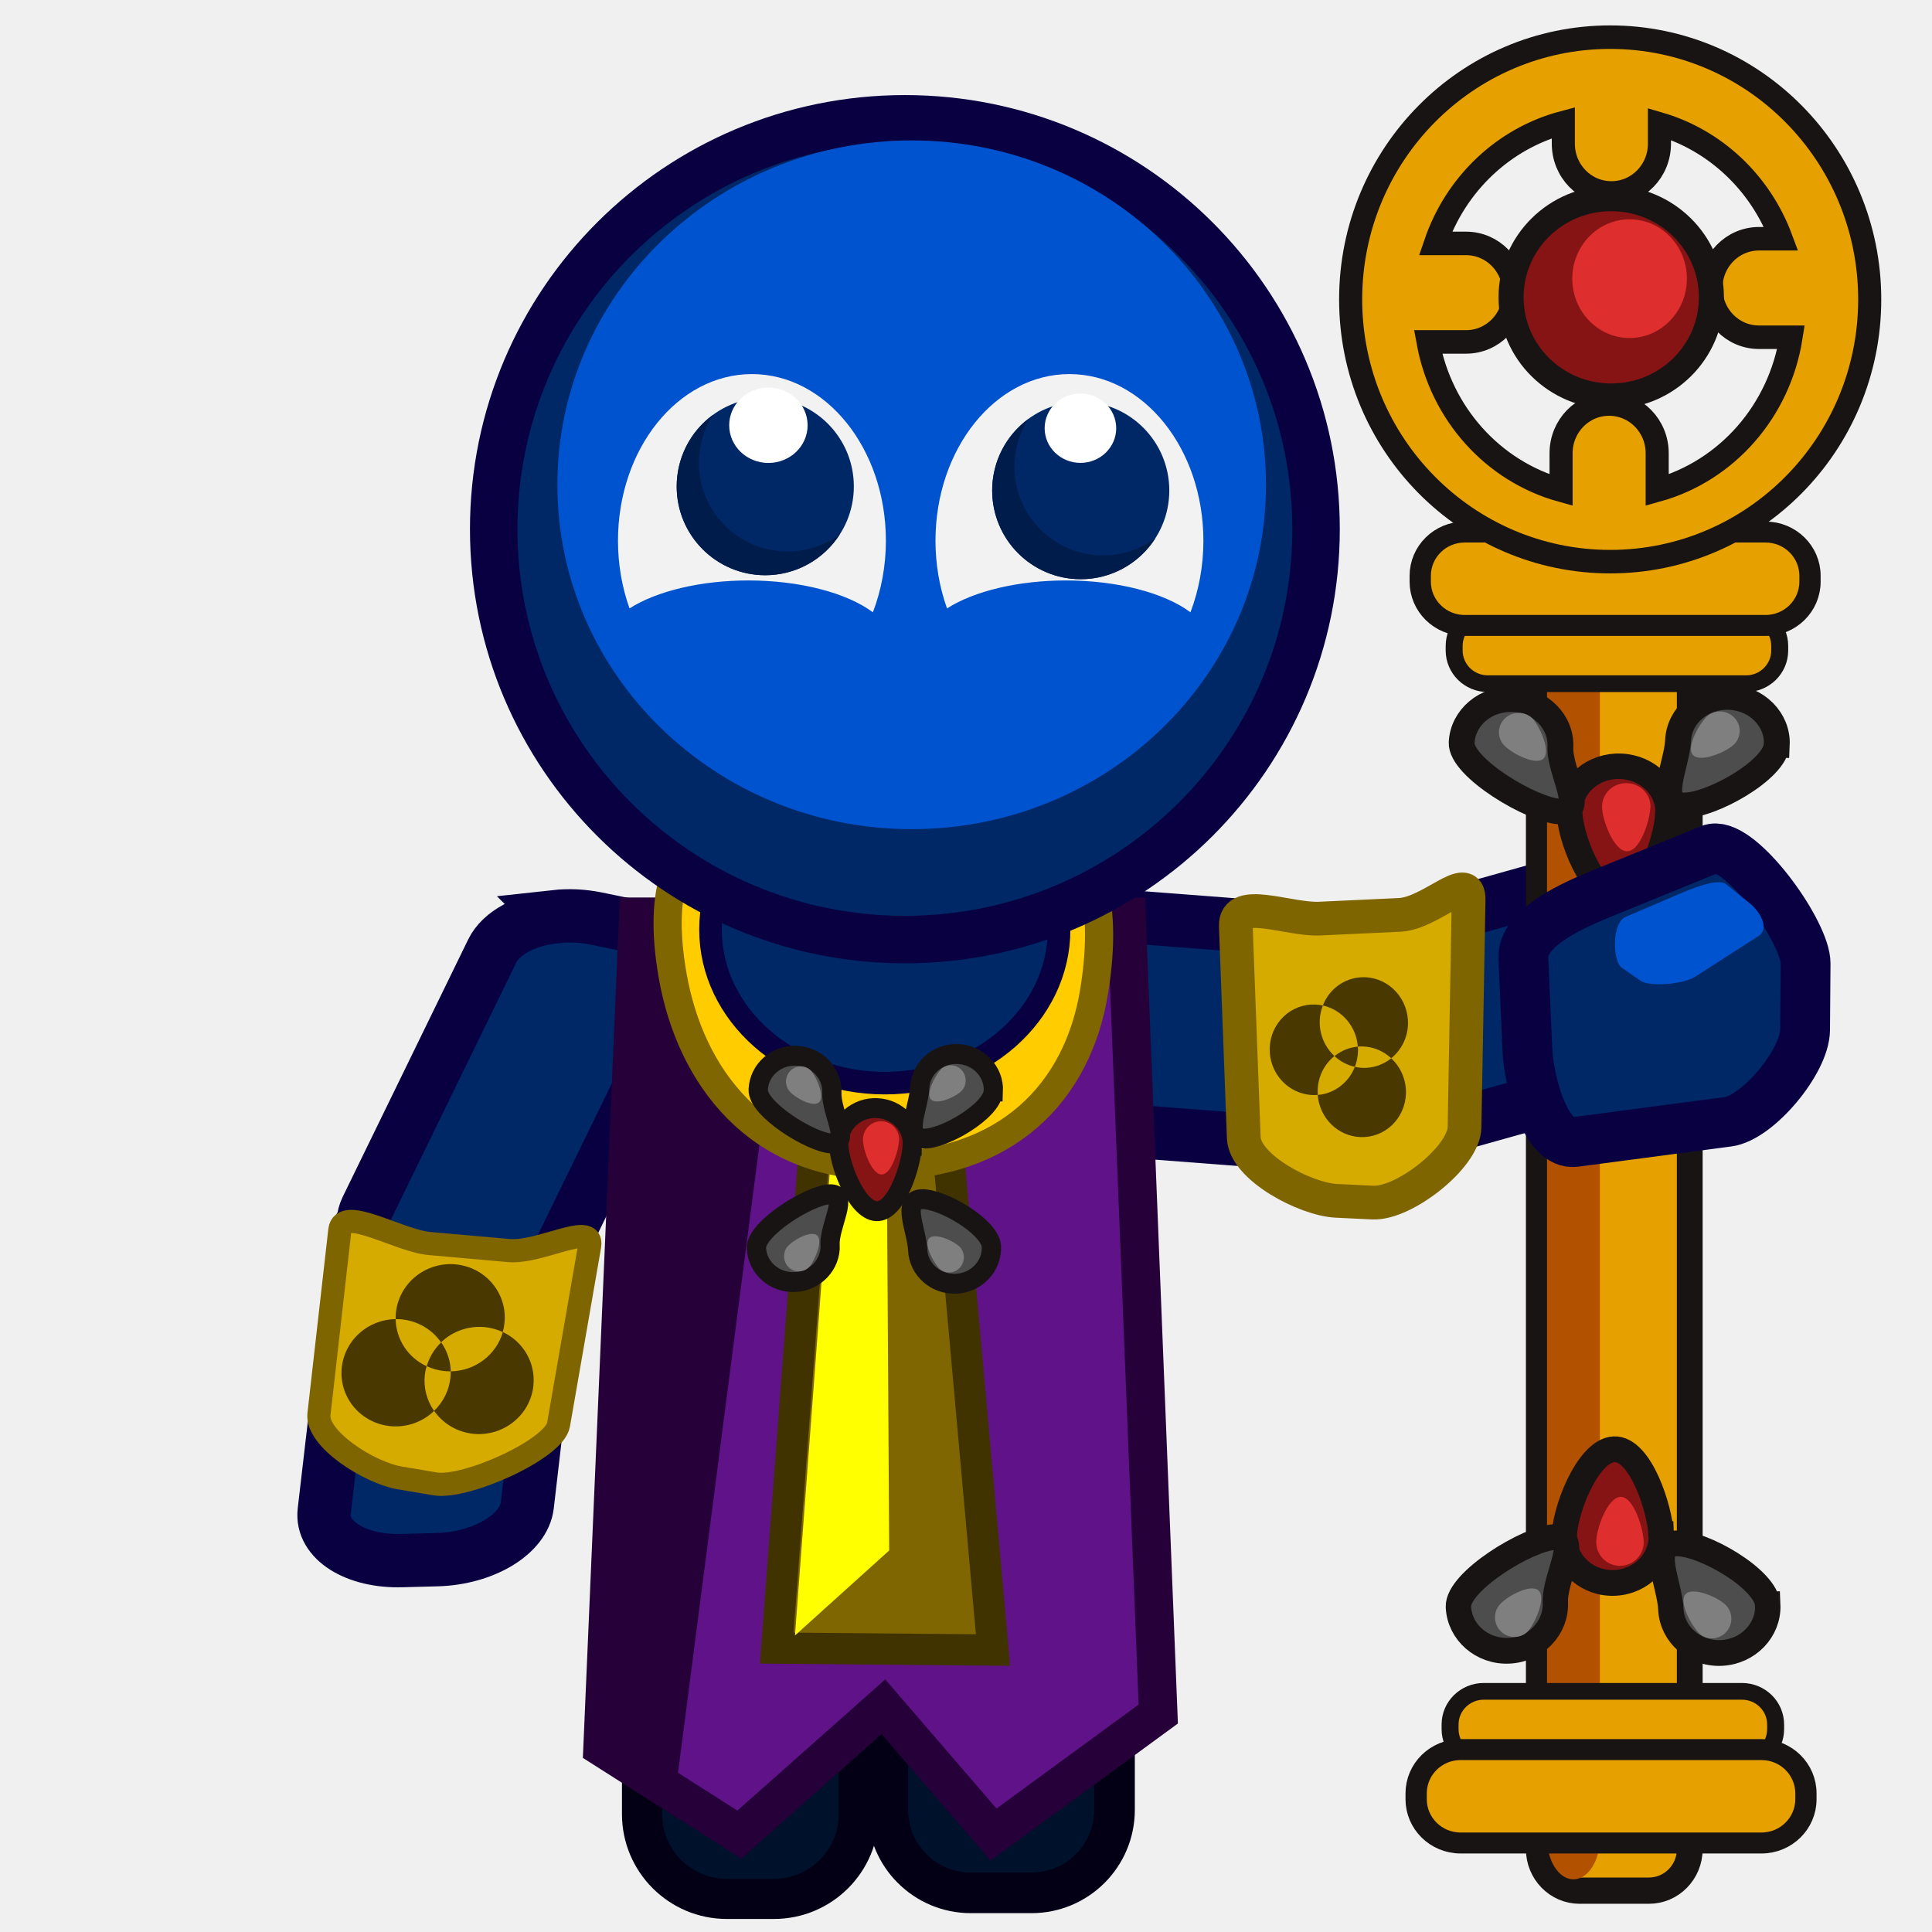
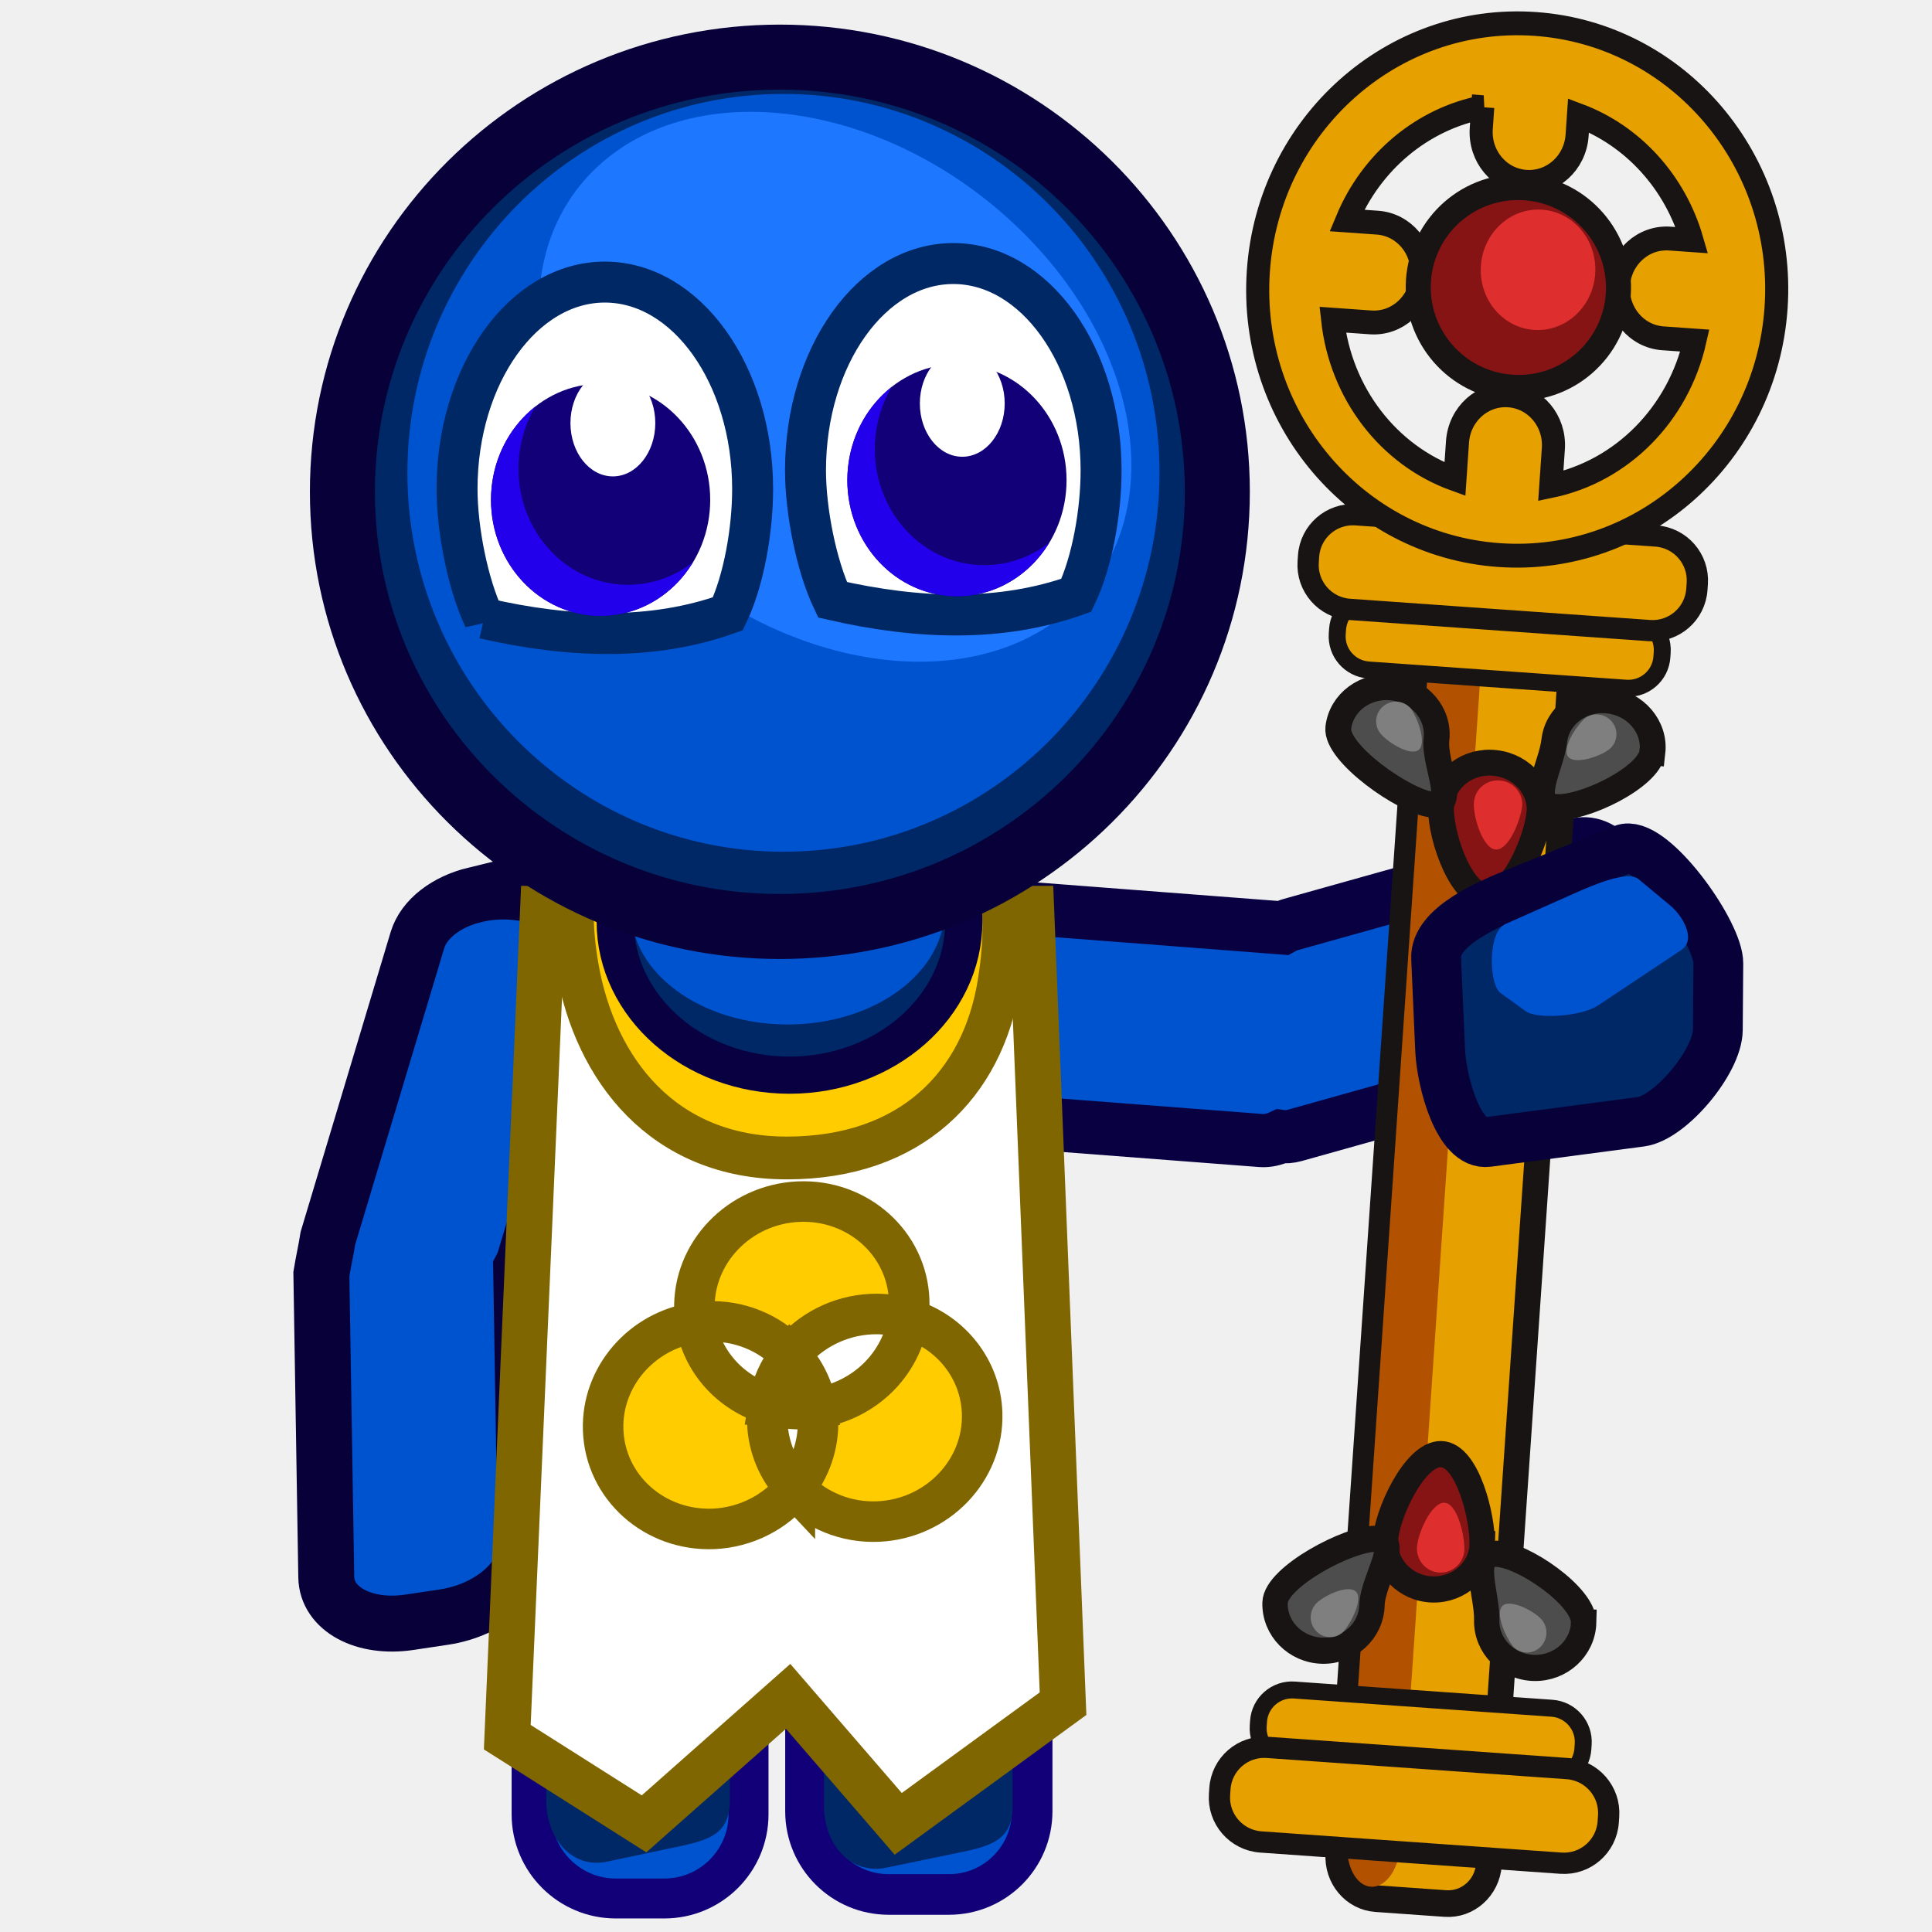
<svg xmlns="http://www.w3.org/2000/svg" width="100" height="100" viewBox="0 0 26.458 26.458" version="1.1" id="svg5" xml:space="preserve">
  <defs id="defs2">
    <linearGradient id="linearGradient13895">
      <stop style="stop-color:#000000;stop-opacity:1;" offset="0" id="stop13893" />
    </linearGradient>
    <filter style="color-interpolation-filters:sRGB;" id="filter14269" x="-0.312" y="-0.296" width="1.623" height="1.592">
      <feGaussianBlur stdDeviation="0.205" result="blur" id="feGaussianBlur14263" />
      <feComposite in="SourceGraphic" in2="blur" operator="in" result="composite1" id="feComposite14265" />
      <feComposite in="composite1" in2="composite1" operator="in" result="composite2" id="feComposite14267" />
    </filter>
  </defs>
  <g id="layer1">
-     <rect style="fill:#00112b;stroke:#030016;stroke-width:0.549;stroke-opacity:1" id="rect2199" width="2.969" height="6.604" x="8.792" y="19.401" ry="1.162" />
-     <rect style="fill:#00112b;stroke:#030016;stroke-width:0.556;stroke-opacity:1" id="rect2303" width="3.105" height="6.462" x="12.158" y="19.46" ry="1.137" />
-     <path id="rect9714" style="fill:#002766;fill-opacity:1;stroke:#090042;stroke-width:0.73;stroke-miterlimit:4;stroke-dasharray:none;stroke-opacity:1" d="m 7.602,12.554 c -0.398,0.043 -0.739,0.217 -0.863,0.473 l -1.716,3.52 c -0.029,0.06 -0.045,0.12 -0.048,0.18 -0.056,0.079 -0.091,0.163 -0.102,0.25 l -0.433,3.72 c -0.046,0.393 0.431,0.694 1.067,0.675 l 0.482,-0.013 c 0.637,-0.018 1.186,-0.35 1.232,-0.743 l 0.398,-3.421 c 0.026,-0.033 0.048,-0.067 0.066,-0.104 L 9.403,13.57 C 9.584,13.198 9.238,12.799 8.628,12.674 l -0.462,-0.095 c -0.191,-0.039 -0.383,-0.046 -0.565,-0.026 z" />
-     <path id="path11551" style="fill:#002766;fill-opacity:1;stroke:#090042;stroke-width:0.728;stroke-miterlimit:4;stroke-dasharray:none;stroke-opacity:1" d="m 23.553,13.763 c -0.119,0.408 -0.358,0.728 -0.64,0.807 l -3.878,1.087 c -0.066,0.018 -0.13,0.023 -0.191,0.014 -0.09,0.042 -0.181,0.063 -0.272,0.056 l -3.838,-0.294 c -0.405,-0.031 -0.619,-0.589 -0.481,-1.25 l 0.104,-0.501 c 0.139,-0.661 0.577,-1.169 0.982,-1.137 l 3.53,0.271 c 0.038,-0.021 0.077,-0.037 0.117,-0.048 l 3.879,-1.087 c 0.41,-0.115 0.748,0.326 0.759,0.988 l 0.008,0.501 c 0.003,0.207 -0.026,0.41 -0.08,0.595 z" />
-     <path id="rect9738" style="fill:#601288;fill-opacity:1;stroke:#260039;stroke-width:0.527;stroke-miterlimit:4;stroke-dasharray:none;stroke-opacity:1" d="m 8.741,12.554 -0.489,11.379 1.873,1.191 1.973,-1.751 1.508,1.751 2.256,-1.651 -0.435,-10.919 z" />
-     <path id="rect2" style="fill:#806600;fill-opacity:1;stroke:#403300;stroke-width:0.428;stroke-dasharray:none;stroke-opacity:1" d="m 11.181,15.341 h 1.766 l 0.652,7.256 -2.962,-0.027 z" />
-     <path id="path35" style="fill:#ffff00;fill-opacity:1;stroke:none;stroke-width:0.428;stroke-dasharray:none;stroke-opacity:1" d="m 11.43,15.168 0.71,-0.019 0.037,6.084 -1.29,1.164 z" />
-     <path id="path34" style="fill:#260039;fill-opacity:1;stroke:none;stroke-width:0.412;stroke-dasharray:none;stroke-opacity:1" d="M 8.294,23.809 9.276,24.349 10.724,13.176 8.927,13.064 Z" />
-     <path id="ellipse1" style="fill:#ffcc00;stroke:#806600;stroke-width:0.386;stroke-opacity:1" d="m 14.984,13.574 c -0.224,1.388 -1.205,2.392 -2.905,2.392 -1.7,0 -2.624,-1.219 -2.867,-2.603 -0.423,-2.405 1.167,-2.488 2.867,-2.488 1.7,0 3.328,0.083 2.905,2.699 z" />
-     <ellipse style="fill:#002766;fill-opacity:1;stroke:#090042;stroke-width:0.309;stroke-miterlimit:4;stroke-dasharray:none;stroke-opacity:1" id="path11105" cx="12.117" cy="12.729" rx="2.387" ry="2.104" />
-     <ellipse style="fill:#002766;fill-opacity:1;stroke:#090042;stroke-width:0.65;stroke-miterlimit:4;stroke-dasharray:none;stroke-opacity:1" id="path9279" cx="12.392" cy="7.247" rx="5.631" ry="5.62" />
-     <ellipse style="fill:#0053ce;fill-opacity:1;stroke:none;stroke-width:0.286;stroke-miterlimit:4;stroke-dasharray:none;stroke-opacity:1" id="ellipse9379" cx="12.485" cy="6.639" rx="4.852" ry="4.716" />
-     <g id="g61" transform="matrix(1.029894,0,0,1.04888,26.05299,-1.970675)">
-       <rect style="fill:#e6a000;fill-opacity:1;stroke:#191414;stroke-width:0.343;stroke-miterlimit:4;stroke-dasharray:none;stroke-opacity:1" id="rect11" width="2.007" height="17.213" x="-4.835" y="9.351" ry="0.542" />
-       <rect style="fill:#b25200;fill-opacity:1;stroke:none;stroke-width:0.202;stroke-miterlimit:4;stroke-dasharray:none;stroke-opacity:1" id="rect45" width="0.703" height="17.065" x="-4.726" y="9.351" ry="0.538" />
-       <g id="g17" transform="matrix(-1.790266,0,0,-1.732362,48.23792,23.6007)" style="fill:#e6a000;fill-opacity:1">
+     <rect style="fill:#0053ce;fill-opacity:1;stroke:#110077;stroke-width:0.547;stroke-opacity:1" id="rect46" width="2.971" height="6.552" x="7.28" y="19.447" ry="1.153" />
+     <rect style="fill:#0053ce;fill-opacity:1;stroke:#110077;stroke-width:0.556;stroke-opacity:1" id="rect47" width="3.104" height="6.475" x="11.031" y="19.469" ry="1.139" />
+     <path id="path47" style="fill:#002766;stroke-width:0.449" d="m 8.371,20.351 h 0.733 c 0.493,0 0.891,0.41 0.891,0.92 v 3.387 c 0,0.509 -0.355,0.555 -0.838,0.658 L 8.312,25.495 C 7.828,25.598 7.48,25.167 7.48,24.657 v -3.387 c 0,-0.509 0.397,-0.92 0.891,-0.92 z" />
+     <path id="path48" style="fill:#002766;stroke-width:0.455" d="m 12.199,20.432 h 0.753 c 0.507,0 0.915,0.41 0.915,0.92 v 3.387 c 0,0.509 -0.364,0.555 -0.861,0.658 l -0.868,0.18 c -0.496,0.103 -0.854,-0.329 -0.854,-0.838 v -3.387 c 0,-0.509 0.408,-0.92 0.915,-0.92 z" />
+     <path id="rect9714" style="fill:#0053ce;fill-opacity:1;stroke:#080039;stroke-width:0.766;stroke-miterlimit:4;stroke-dasharray:none;stroke-opacity:1" d="m 6.504,12.254 c -0.387,0.094 -0.699,0.326 -0.788,0.622 l -1.225,4.079 c -0.026,0.167 -0.063,0.324 -0.09,0.492 l 0.067,4.15 c 0.007,0.438 0.517,0.714 1.142,0.619 l 0.473,-0.071 c 0.625,-0.095 1.123,-0.524 1.116,-0.962 l -0.062,-3.816 c 0.021,-0.039 0.039,-0.08 0.051,-0.122 l 1.226,-4.08 c 0.129,-0.431 -0.264,-0.831 -0.882,-0.897 l -0.468,-0.05 c -0.193,-0.021 -0.384,-0.006 -0.56,0.037 z" />
+     <path id="path11551" style="fill:#0053ce;fill-opacity:1;stroke:#090042;stroke-width:0.728;stroke-miterlimit:4;stroke-dasharray:none;stroke-opacity:1" d="m 22.248,13.655 c -0.119,0.408 -0.358,0.728 -0.64,0.807 l -3.878,1.087 c -0.066,0.018 -0.13,0.023 -0.191,0.014 -0.09,0.042 -0.181,0.063 -0.272,0.056 l -3.838,-0.294 c -0.405,-0.031 -0.619,-0.589 -0.481,-1.25 l 0.104,-0.501 c 0.139,-0.661 0.577,-1.169 0.982,-1.137 l 3.53,0.271 c 0.038,-0.021 0.077,-0.037 0.117,-0.048 l 3.879,-1.087 c 0.41,-0.115 0.748,0.326 0.759,0.988 l 0.008,0.501 c 0.003,0.207 -0.026,0.41 -0.08,0.595 z" />
+     <path id="rect9738" style="fill:#ffffff;fill-opacity:1;stroke:#806600;stroke-width:0.626;stroke-miterlimit:4;stroke-dasharray:none;stroke-opacity:1" d="m 7.436,12.445 -0.489,11.345 1.873,1.187 1.973,-1.746 1.508,1.746 2.257,-1.646 -0.435,-10.887 z" />
+     <path id="ellipse1" style="fill:#ffcc00;stroke:#806600;stroke-width:0.586;stroke-opacity:1;stroke-dasharray:none" d="m 13.68,13.466 c -0.224,1.388 -1.205,2.392 -2.905,2.392 -1.7,0 -2.624,-1.219 -2.867,-2.603 -0.423,-2.405 1.167,-2.488 2.867,-2.488 1.7,0 3.328,0.083 2.905,2.699 z" />
+     <ellipse style="fill:#002766;fill-opacity:1;stroke:#090042;stroke-width:0.509;stroke-miterlimit:4;stroke-dasharray:none;stroke-opacity:1" id="path11105" cx="10.812" cy="12.62" rx="2.387" ry="2.104" />
+     <ellipse style="fill:#0053ce;fill-opacity:1;stroke:none;stroke-width:0.254;stroke-miterlimit:4;stroke-dasharray:none;stroke-opacity:1" id="ellipse49" cx="10.787" cy="12.45" rx="2.15" ry="1.58" />
+     <g id="g61" transform="matrix(1.027085,0.07264713,-0.07286711,1.062087,25.08195,-2.009365)">
+       <rect style="fill:#e6a000;fill-opacity:1;stroke:#191414;stroke-width:0.343;stroke-miterlimit:4;stroke-dasharray:none;stroke-opacity:1" id="rect11" width="2.007" height="17.213" x="-4.722" y="9.446" ry="0.542" />
+       <rect style="fill:#b25200;fill-opacity:1;stroke:none;stroke-width:0.202;stroke-miterlimit:4;stroke-dasharray:none;stroke-opacity:1" id="rect45" width="0.703" height="17.065" x="-4.613" y="9.446" ry="0.538" />
+       <g id="g17" transform="matrix(-1.790266,0,0,-1.732362,48.35047,23.69534)" style="fill:#e6a000;fill-opacity:1">
        <rect style="fill:#e6a000;fill-opacity:1;stroke:#191414;stroke-width:0.126;stroke-miterlimit:4;stroke-dasharray:none;stroke-opacity:1" id="rect16" width="2.418" height="0.535" x="27.856" y="7.386" ry="0.25" />
        <rect style="fill:#e6a000;fill-opacity:1;stroke:#191414;stroke-width:0.158;stroke-miterlimit:4;stroke-dasharray:none;stroke-opacity:1" id="rect17" width="2.895" height="0.704" x="27.631" y="7.825" ry="0.33" />
      </g>
-       <g id="g22" transform="matrix(1.788493,0.07707202,-0.07964813,1.730646,-55.19318,7.899672)">
+       <g id="g22" transform="matrix(1.788493,0.07707202,-0.07964813,1.730646,-55.08063,7.99432)">
        <path id="path17" style="fill:#861414;fill-opacity:1;stroke:#191414;stroke-width:0.192" d="m 29.179,1.362 c 0,0.189 -0.126,0.651 -0.328,0.651 -0.203,2e-7 -0.405,-0.461 -0.405,-0.651 0,-0.189 0.164,-0.343 0.367,-0.343 0.203,3e-7 0.367,0.154 0.367,0.343 z" />
        <path id="path18" style="fill:#4d4d4d;stroke:#191414;stroke-width:0.192" d="m 28.357,0.893 c 0,0.189 0.22,0.487 0.017,0.487 -0.203,2e-7 -0.751,-0.298 -0.751,-0.487 0,-0.189 0.164,-0.343 0.367,-0.343 0.203,2.9e-7 0.367,0.154 0.367,0.343 z" />
        <path id="path19" style="fill:#4d4d4d;stroke:#191414;stroke-width:0.192" d="m 29.961,0.805 c 0,0.189 -0.472,0.487 -0.674,0.487 -0.203,2e-7 -0.059,-0.298 -0.059,-0.487 0,-0.189 0.164,-0.343 0.367,-0.343 0.203,2.9e-7 0.367,0.154 0.367,0.343 z" />
        <path id="path20" style="fill:#df2e2e;fill-opacity:1;stroke:none;stroke-width:0.097" d="m 29.045,1.321 c 0,0.098 -0.062,0.336 -0.161,0.336 -0.099,1e-7 -0.198,-0.238 -0.198,-0.336 0,-0.098 0.08,-0.177 0.18,-0.177 0.099,2e-7 0.18,0.079 0.18,0.177 z" />
        <path id="path21" style="fill:#7f7f7f;fill-opacity:1;stroke:none;stroke-width:0.078" d="m 28.15,0.699 c 0.052,0.06 0.142,0.238 0.082,0.291 -0.061,0.053 -0.249,-0.039 -0.301,-0.099 -0.052,-0.06 -0.046,-0.151 0.015,-0.204 0.061,-0.053 0.152,-0.048 0.205,0.012 z" />
        <path id="path22" style="fill:#7f7f7f;fill-opacity:1;stroke:none;stroke-width:0.078" d="m 29.428,0.622 c -0.052,0.06 -0.142,0.238 -0.082,0.291 0.061,0.053 0.249,-0.039 0.301,-0.099 0.052,-0.06 0.046,-0.151 -0.015,-0.204 -0.061,-0.053 -0.152,-0.048 -0.205,0.012 z" />
      </g>
-       <g id="g29" transform="matrix(1.755598,-0.07802106,-0.07818321,-1.751957,-54.32899,26.57893)">
+       <g id="g29" transform="matrix(1.755598,-0.07802106,-0.07818321,-1.751957,-54.21644,26.67357)">
        <path id="path24" style="fill:#861414;fill-opacity:1;stroke:#191414;stroke-width:0.192" d="m 29.179,1.362 c 0,0.189 -0.126,0.651 -0.328,0.651 -0.203,2e-7 -0.405,-0.461 -0.405,-0.651 0,-0.189 0.164,-0.343 0.367,-0.343 0.203,3e-7 0.367,0.154 0.367,0.343 z" />
        <path id="path25" style="fill:#4d4d4d;stroke:#191414;stroke-width:0.192" d="m 28.357,0.893 c 0,0.189 0.22,0.487 0.017,0.487 -0.203,2e-7 -0.751,-0.298 -0.751,-0.487 0,-0.189 0.164,-0.343 0.367,-0.343 0.203,2.9e-7 0.367,0.154 0.367,0.343 z" />
        <path id="path26" style="fill:#4d4d4d;stroke:#191414;stroke-width:0.192" d="m 29.961,0.805 c 0,0.189 -0.472,0.487 -0.674,0.487 -0.203,2e-7 -0.059,-0.298 -0.059,-0.487 0,-0.189 0.164,-0.343 0.367,-0.343 0.203,2.9e-7 0.367,0.154 0.367,0.343 z" />
        <path id="path27" style="fill:#df2e2e;fill-opacity:1;stroke:none;stroke-width:0.097" d="m 29.045,1.321 c 0,0.098 -0.062,0.336 -0.161,0.336 -0.099,1e-7 -0.198,-0.238 -0.198,-0.336 0,-0.098 0.08,-0.177 0.18,-0.177 0.099,2e-7 0.18,0.079 0.18,0.177 z" />
        <path id="path28" style="fill:#7f7f7f;fill-opacity:1;stroke:none;stroke-width:0.078" d="m 28.15,0.699 c 0.052,0.06 0.142,0.238 0.082,0.291 -0.061,0.053 -0.249,-0.039 -0.301,-0.099 -0.052,-0.06 -0.046,-0.151 0.015,-0.204 0.061,-0.053 0.152,-0.048 0.205,0.012 z" />
        <path id="path29" style="fill:#7f7f7f;fill-opacity:1;stroke:none;stroke-width:0.078" d="m 29.428,0.622 c -0.052,0.06 -0.142,0.238 -0.082,0.291 0.061,0.053 0.249,-0.039 0.301,-0.099 0.052,-0.06 0.046,-0.151 -0.015,-0.204 -0.061,-0.053 -0.152,-0.048 -0.205,0.012 z" />
      </g>
-       <g id="g44" transform="matrix(-1.790266,0,0,1.732362,48.18357,11.16645)" style="fill:#e6a000;fill-opacity:1">
+       <g id="g44" transform="matrix(-1.790266,0,0,1.732362,48.29612,11.2611)" style="fill:#e6a000;fill-opacity:1">
        <rect style="fill:#e6a000;fill-opacity:1;stroke:#191414;stroke-width:0.126;stroke-miterlimit:4;stroke-dasharray:none;stroke-opacity:1" id="rect43" width="2.418" height="0.535" x="27.856" y="7.386" ry="0.25" />
        <rect style="fill:#e6a000;fill-opacity:1;stroke:#191414;stroke-width:0.158;stroke-miterlimit:4;stroke-dasharray:none;stroke-opacity:1" id="rect44" width="2.895" height="0.704" x="27.631" y="7.825" ry="0.33" />
      </g>
-       <path id="path56" style="fill:#e6a000;fill-opacity:1;stroke:#191414;stroke-width:0.307;stroke-dasharray:none;stroke-opacity:1" d="m -3.886,2.364 a 3.451,3.424 0 0 0 -3.451,3.424 3.451,3.424 0 0 0 3.451,3.424 3.451,3.424 0 0 0 3.451,-3.424 3.451,3.424 0 0 0 -3.451,-3.424 z m -0.623,1.116 v 0.275 c 0,0.356 0.285,0.643 0.639,0.643 0.354,0 0.639,-0.287 0.639,-0.643 V 3.497 a 2.45,2.481 0 0 1 1.619,1.499 h -0.295 c -0.354,0 -0.639,0.287 -0.639,0.643 0,0.356 0.285,0.643 0.639,0.643 h 0.426 A 2.45,2.481 0 0 1 -3.261,8.279 V 7.797 c 0,-0.356 -0.285,-0.643 -0.639,-0.643 -0.354,0 -0.639,0.287 -0.639,0.643 V 8.279 A 2.45,2.481 0 0 1 -6.308,6.343 h 0.506 c 0.354,0 0.639,-0.287 0.639,-0.643 0,-0.356 -0.285,-0.643 -0.639,-0.643 h -0.408 a 2.45,2.481 0 0 1 1.701,-1.577 z" />
-       <ellipse style="fill:#861414;fill-opacity:1;stroke:#191414;stroke-width:0.333;stroke-dasharray:none;stroke-opacity:1" id="path59" cx="-3.872" cy="5.761" rx="1.332" ry="1.291" />
-       <ellipse style="fill:#df2e2e;fill-opacity:1;stroke:none;stroke-width:0.195;stroke-dasharray:none;stroke-opacity:1" id="ellipse59" cx="-3.628" cy="5.517" rx="0.762" ry="0.775" />
+       <path id="path56" style="fill:#e6a000;fill-opacity:1;stroke:#191414;stroke-width:0.307;stroke-dasharray:none;stroke-opacity:1" d="M -3.774,2.459 A 3.451,3.424 0 0 0 -7.225,5.883 3.451,3.424 0 0 0 -3.774,9.307 3.451,3.424 0 0 0 -0.322,5.883 3.451,3.424 0 0 0 -3.774,2.459 Z m -0.623,1.116 v 0.275 c 0,0.356 0.285,0.643 0.639,0.643 0.354,0 0.639,-0.287 0.639,-0.643 V 3.592 a 2.481,2.45 90 0 1 1.619,1.499 h -0.295 c -0.354,0 -0.639,0.287 -0.639,0.643 0,0.356 0.285,0.643 0.639,0.643 h 0.426 A 2.481,2.45 90 0 1 -3.149,8.374 V 7.892 c 0,-0.356 -0.285,-0.643 -0.639,-0.643 -0.354,0 -0.639,0.287 -0.639,0.643 V 8.374 A 2.481,2.45 90 0 1 -6.195,6.438 h 0.506 c 0.354,0 0.639,-0.287 0.639,-0.643 0,-0.356 -0.285,-0.643 -0.639,-0.643 h -0.408 a 2.481,2.45 90 0 1 1.701,-1.577 z" />
+       <ellipse style="fill:#861414;fill-opacity:1;stroke:#191414;stroke-width:0.333;stroke-dasharray:none;stroke-opacity:1" id="path59" cx="-3.76" cy="5.856" rx="1.332" ry="1.291" />
+       <ellipse style="fill:#df2e2e;fill-opacity:1;stroke:none;stroke-width:0.195;stroke-dasharray:none;stroke-opacity:1" id="ellipse59" cx="-3.515" cy="5.611" rx="0.762" ry="0.775" />
    </g>
-     <path d="m 23.499,11.618 c -0.028,-9.52e-4 -0.054,0.003 -0.078,0.013 l -1.457,0.594 c -0.382,0.156 -1.121,0.465 -1.102,0.898 l 0.055,1.255 c 0.019,0.433 0.251,1.315 0.654,1.261 l 2.095,-0.277 c 0.403,-0.053 1.05,-0.823 1.054,-1.257 l 0.007,-0.911 c 0.003,-0.407 -0.812,-1.562 -1.229,-1.576 z" style="fill:#002766;fill-opacity:1;stroke:#090042;stroke-width:0.682;stroke-opacity:1" id="path32" />
-     <path d="m 22.226,12.578 c 0.01,-0.008 0.021,-0.015 0.033,-0.02 l 0.714,-0.306 c 0.187,-0.08 0.551,-0.234 0.666,-0.142 l 0.332,0.267 c 0.115,0.092 0.276,0.336 0.109,0.443 l -0.864,0.555 c -0.166,0.107 -0.626,0.141 -0.749,0.056 l -0.259,-0.18 c -0.116,-0.08 -0.135,-0.549 0.018,-0.673 z" style="fill:#0053ce;fill-opacity:1;stroke:none;stroke-width:0.27" id="path33" />
-     <path id="path1" style="fill:#f2f2f2;stroke-width:1.039" d="M 10.297,5.123 A 1.834,2.283 0 0 0 8.463,7.406 1.834,2.283 0 0 0 8.621,8.332 2.004,0.918 0 0 1 10.249,7.949 2.004,0.918 0 0 1 11.954,8.385 1.834,2.283 0 0 0 12.132,7.406 1.834,2.283 0 0 0 10.297,5.123 Z" />
-     <path id="path3" style="fill:#f2f2f2;stroke-width:1.039" d="M 14.645,5.123 A 1.834,2.283 0 0 0 12.811,7.406 1.834,2.283 0 0 0 12.969,8.332 2.004,0.918 0 0 1 14.597,7.949 2.004,0.918 0 0 1 16.303,8.385 1.834,2.283 0 0 0 16.48,7.406 1.834,2.283 0 0 0 14.645,5.123 Z" />
-     <path id="rect8" style="fill:#d6ab00;fill-opacity:1;stroke:#7f6500;stroke-width:0.462;stroke-dasharray:none;stroke-opacity:1" d="m 18.073,12.58 1.094,-0.051 c 0.431,-0.02 0.952,-0.614 0.945,-0.207 l -0.056,3.117 c -0.007,0.407 -0.827,1.051 -1.257,1.03 l -0.496,-0.024 c -0.43,-0.021 -1.255,-0.459 -1.27,-0.865 l -0.109,-2.897 c -0.015,-0.407 0.719,-0.083 1.15,-0.103 z" />
-     <g id="g54" transform="matrix(1.3073,0,0,1.350585,-23.57455,-0.4308002)">
-       <g id="g49" transform="matrix(1.051405,0.04675001,-0.04682291,1.049768,-3.025573,9.138198)">
-         <path id="path44" style="fill:#861414;fill-opacity:1;stroke:#191414;stroke-width:0.192" d="m 29.179,1.362 c 0,0.189 -0.126,0.651 -0.328,0.651 -0.203,2e-7 -0.405,-0.461 -0.405,-0.651 0,-0.189 0.164,-0.343 0.367,-0.343 0.203,3e-7 0.367,0.154 0.367,0.343 z" />
-         <path id="path45" style="fill:#4d4d4d;stroke:#191414;stroke-width:0.192" d="m 28.357,0.893 c 0,0.189 0.22,0.487 0.017,0.487 -0.203,2e-7 -0.751,-0.298 -0.751,-0.487 0,-0.189 0.164,-0.343 0.367,-0.343 0.203,2.9e-7 0.367,0.154 0.367,0.343 z" />
-         <path id="path46" style="fill:#4d4d4d;stroke:#191414;stroke-width:0.192" d="m 29.961,0.805 c 0,0.189 -0.472,0.487 -0.674,0.487 -0.203,2e-7 -0.059,-0.298 -0.059,-0.487 0,-0.189 0.164,-0.343 0.367,-0.343 0.203,2.9e-7 0.367,0.154 0.367,0.343 z" />
-         <path id="path47" style="fill:#df2e2e;fill-opacity:1;stroke:none;stroke-width:0.097" d="m 29.045,1.321 c 0,0.098 -0.062,0.336 -0.161,0.336 -0.099,1e-7 -0.198,-0.238 -0.198,-0.336 0,-0.098 0.08,-0.177 0.18,-0.177 0.099,2e-7 0.18,0.079 0.18,0.177 z" />
-         <path id="path48" style="fill:#7f7f7f;fill-opacity:1;stroke:none;stroke-width:0.078" d="m 28.15,0.699 c 0.052,0.06 0.142,0.238 0.082,0.291 -0.061,0.053 -0.249,-0.039 -0.301,-0.099 -0.052,-0.06 -0.046,-0.151 0.015,-0.204 0.061,-0.053 0.152,-0.048 0.205,0.012 z" />
-         <path id="path49" style="fill:#7f7f7f;fill-opacity:1;stroke:none;stroke-width:0.078" d="m 29.428,0.622 c -0.052,0.06 -0.142,0.238 -0.082,0.291 0.061,0.053 0.249,-0.039 0.301,-0.099 0.052,-0.06 0.046,-0.151 -0.015,-0.204 -0.061,-0.053 -0.152,-0.048 -0.205,0.012 z" />
-       </g>
-       <g id="g53" transform="matrix(1,0,0,-1,0.115295,25.87976)">
-         <path id="path50" style="fill:#4d4d4d;stroke:#191414;stroke-width:0.202" d="m 26.613,12.939 c -0.009,0.199 0.209,0.522 -0.004,0.512 -0.213,-0.009 -0.776,-0.348 -0.767,-0.547 0.009,-0.199 0.189,-0.352 0.402,-0.343 0.213,0.009 0.379,0.178 0.37,0.377 z" />
-         <path id="path51" style="fill:#4d4d4d;stroke:#191414;stroke-width:0.202" d="m 28.303,12.921 c -0.009,0.199 -0.519,0.489 -0.732,0.48 -0.213,-0.009 -0.049,-0.315 -0.04,-0.514 0.009,-0.199 0.189,-0.352 0.402,-0.343 0.213,0.009 0.379,0.178 0.37,0.377 z" />
-         <path id="path52" style="fill:#7f7f7f;fill-opacity:1;stroke:none;stroke-width:0.082" d="m 26.404,12.725 c 0.052,0.065 0.138,0.257 0.072,0.31 -0.066,0.053 -0.26,-0.053 -0.312,-0.118 -0.052,-0.065 -0.041,-0.161 0.025,-0.214 0.066,-0.053 0.162,-0.043 0.215,0.022 z" />
-         <path id="path53" style="fill:#7f7f7f;fill-opacity:1;stroke:none;stroke-width:0.082" d="m 27.752,12.704 c -0.058,0.06 -0.161,0.244 -0.1,0.302 0.061,0.059 0.263,-0.03 0.321,-0.09 0.058,-0.06 0.055,-0.157 -0.006,-0.215 -0.061,-0.059 -0.158,-0.057 -0.216,0.003 z" />
-       </g>
-     </g>
-     <path id="path54" style="fill:#d6ab00;fill-opacity:1;stroke:#7f6500;stroke-width:0.317;stroke-dasharray:none;stroke-opacity:1" d="m 5.886,17.03 1.083,0.096 c 0.427,0.038 1.164,-0.401 1.106,-0.064 l -0.426,2.448 c -0.059,0.337 -1.273,0.882 -1.692,0.811 l -0.484,-0.082 c -0.419,-0.071 -1.143,-0.534 -1.105,-0.872 l 0.286,-2.521 c 0.038,-0.338 0.805,0.147 1.232,0.184 z" />
-     <path id="path55" style="fill:#493900;fill-opacity:1;stroke:none;stroke-width:0.284;stroke-dasharray:none;stroke-opacity:1" d="m 6.241,17.315 a 0.734,0.748 82.407 0 0 -0.819,0.662 0.734,0.748 82.407 0 0 -0.004,0.088 0.734,0.748 82.407 0 1 0.08,0.003 0.734,0.748 82.407 0 1 0.542,0.315 0.734,0.748 82.407 0 1 0.595,-0.209 0.734,0.748 82.407 0 1 0.25,0.068 0.734,0.748 82.407 0 0 0.024,-0.127 0.734,0.748 82.407 0 0 -0.67,-0.8 z m 0.645,0.927 a 0.734,0.748 82.407 0 1 -0.714,0.538 0.734,0.748 82.407 0 1 -0.004,0.088 0.734,0.748 82.407 0 1 -0.223,0.453 0.734,0.748 82.407 0 0 0.542,0.315 0.734,0.748 82.407 0 0 0.818,-0.662 0.734,0.748 82.407 0 0 -0.42,-0.733 z m -0.941,1.08 a 0.734,0.748 82.407 0 1 -0.128,-0.486 0.734,0.748 82.407 0 1 0.025,-0.126 0.734,0.748 82.407 0 1 -0.424,-0.645 0.734,0.748 82.407 0 0 -0.738,0.665 0.734,0.748 82.407 0 0 0.67,0.801 0.734,0.748 82.407 0 0 0.595,-0.209 z M 5.843,18.709 a 0.734,0.748 82.407 0 0 0.25,0.068 0.734,0.748 82.407 0 0 0.08,0.003 0.734,0.748 82.407 0 0 -0.131,-0.397 0.734,0.748 82.407 0 0 -0.198,0.326 z" />
-     <path id="path6" style="fill:#493900;fill-opacity:1;stroke:none;stroke-width:0.235;stroke-dasharray:none;stroke-opacity:1" d="m 17.388,14.353 a 0.621,0.604 82.272 0 0 0.586,0.643 0.621,0.604 82.272 0 0 0.073,-0.002 0.621,0.604 82.272 0 1 -0.002,-0.067 0.621,0.604 82.272 0 1 0.23,-0.465 0.621,0.604 82.272 0 1 -0.202,-0.482 0.621,0.604 82.272 0 1 0.043,-0.21 0.621,0.604 82.272 0 0 -0.105,-0.013 0.621,0.604 82.272 0 0 -0.623,0.597 z m 0.728,-0.583 a 0.621,0.604 82.272 0 1 0.479,0.563 0.621,0.604 82.272 0 1 0.073,-0.002 0.621,0.604 82.272 0 1 0.384,0.161 0.621,0.604 82.272 0 0 0.23,-0.466 0.621,0.604 82.272 0 0 -0.586,-0.643 0.621,0.604 82.272 0 0 -0.58,0.386 z m 0.936,0.723 a 0.621,0.604 82.272 0 1 -0.393,0.131 0.621,0.604 82.272 0 1 -0.105,-0.014 0.621,0.604 82.272 0 1 -0.508,0.385 0.621,0.604 82.272 0 0 0.585,0.577 0.621,0.604 82.272 0 0 0.623,-0.597 0.621,0.604 82.272 0 0 -0.202,-0.482 z m -0.498,0.117 a 0.621,0.604 82.272 0 0 0.043,-0.21 0.621,0.604 82.272 0 0 -0.002,-0.067 0.621,0.604 82.272 0 0 -0.319,0.13 0.621,0.604 82.272 0 0 0.278,0.147 z" />
-     <ellipse style="fill:#002766;fill-opacity:1;stroke:none;stroke-width:1.134" id="ellipse9" cx="14.8" cy="6.717" rx="1.213" ry="1.215" />
-     <path id="path10" style="fill:#001c4a;fill-opacity:1;stroke:none;stroke-width:1.134" d="M 14.082,5.738 A 1.213,1.215 0 0 0 13.588,6.717 1.213,1.215 0 0 0 14.801,7.932 1.213,1.215 0 0 0 15.823,7.37 1.213,1.215 0 0 1 15.105,7.606 1.213,1.215 0 0 1 13.892,6.391 1.213,1.215 0 0 1 14.082,5.738 Z" />
-     <ellipse style="fill:#ffffff;fill-opacity:1;stroke:none;stroke-width:0.451" id="circle10" cx="14.796" cy="5.864" rx="0.49" ry="0.475" />
-     <ellipse style="fill:#002766;fill-opacity:1;stroke:none;stroke-width:1.134" id="ellipse10" cx="10.48" cy="6.662" rx="1.213" ry="1.215" />
-     <path id="path11" style="fill:#001c4a;fill-opacity:1;stroke:none;stroke-width:1.134" d="M 9.761,5.683 A 1.213,1.215 0 0 0 9.267,6.662 1.213,1.215 0 0 0 10.48,7.878 1.213,1.215 0 0 0 11.502,7.316 1.213,1.215 0 0 1 10.784,7.552 1.213,1.215 0 0 1 9.571,6.337 1.213,1.215 0 0 1 9.761,5.683 Z" />
-     <ellipse style="fill:#ffffff;fill-opacity:1;stroke:none;stroke-width:0.492" id="circle11" cx="10.523" cy="5.824" rx="0.537" ry="0.516" />
+     <path d="m 22.304,11.618 c -0.028,-9.52e-4 -0.054,0.003 -0.078,0.013 l -1.457,0.594 c -0.382,0.156 -1.121,0.465 -1.102,0.898 l 0.055,1.255 c 0.019,0.433 0.251,1.315 0.654,1.261 l 2.095,-0.277 c 0.403,-0.053 1.05,-0.823 1.054,-1.257 l 0.007,-0.911 c 0.003,-0.407 -0.812,-1.562 -1.229,-1.576 z" style="fill:#002766;fill-opacity:1;stroke:#080039;stroke-width:0.682;stroke-opacity:1" id="path32" />
+     <path d="m 20.576,12.68 c 0.013,-0.011 0.028,-0.02 0.043,-0.027 l 0.942,-0.419 c 0.247,-0.11 0.728,-0.32 0.879,-0.194 l 0.439,0.365 c 0.152,0.126 0.364,0.46 0.144,0.606 l -1.141,0.76 c -0.22,0.146 -0.826,0.194 -0.989,0.076 l -0.342,-0.246 c -0.153,-0.11 -0.178,-0.752 0.023,-0.922 z" style="fill:#0053ce;fill-opacity:1;stroke:none;stroke-width:0.363" id="path33" />
+     <ellipse style="fill:#002766;fill-opacity:1;stroke:#080039;stroke-width:0.89;stroke-miterlimit:4;stroke-dasharray:none;stroke-opacity:1" id="ellipse3" cx="10.68" cy="6.735" rx="5.991" ry="5.953" />
+     <ellipse style="fill:#0053ce;fill-opacity:1;stroke:none;stroke-width:0.309;stroke-miterlimit:4;stroke-dasharray:none;stroke-opacity:1" id="ellipse4" cx="10.729" cy="6.475" rx="5.15" ry="5.189" />
+     <ellipse style="fill:#1e78ff;fill-opacity:1;stroke:none;stroke-width:0.915;stroke-dasharray:none;stroke-opacity:1" id="ellipse8" cx="4.11" cy="11.56" rx="3.319" ry="4.429" transform="matrix(0.7527607,-0.6582943,0.7216659,0.6922415,0,0)" />
+     <path id="path12" style="fill:#ffffff;fill-opacity:1;stroke:#002865;stroke-width:0.561;stroke-miterlimit:4;stroke-dasharray:none;stroke-opacity:1" d="M 6.629,8.469 C 6.408,8.004 6.259,7.255 6.259,6.696 c 9.84e-5,-1.564 0.906,-2.833 2.024,-2.833 1.118,1.86e-5 2.024,1.268 2.024,2.833 -6e-6,0.558 -0.118,1.245 -0.339,1.71 -1.027,0.366 -2.158,0.333 -3.339,0.062 z" />
+     <ellipse style="fill:#110077;fill-opacity:1;stroke:none;stroke-width:1.443" id="ellipse31" cx="8.225" cy="6.845" rx="1.501" ry="1.59" />
+     <path id="path36" style="fill:#2300ec;fill-opacity:1;stroke:none;stroke-width:1.443" d="M 7.335,5.564 A 1.501,1.59 0 0 0 6.724,6.845 1.501,1.59 0 0 0 8.225,8.435 1.501,1.59 0 0 0 9.49,7.7 1.501,1.59 0 0 1 8.601,8.009 1.501,1.59 0 0 1 7.1,6.419 1.501,1.59 0 0 1 7.335,5.564 Z" />
+     <ellipse style="fill:#ffffff;fill-opacity:1;stroke:none;stroke-width:0.608" id="ellipse36" cx="8.393" cy="5.794" rx="0.581" ry="0.73" />
+     <path id="path42" style="fill:#ffffff;fill-opacity:1;stroke:#002865;stroke-width:0.561;stroke-miterlimit:4;stroke-dasharray:none;stroke-opacity:1" d="m 11.401,8.214 c -0.221,-0.465 -0.37,-1.214 -0.37,-1.772 9.8e-5,-1.564 0.906,-2.833 2.024,-2.833 1.118,1.86e-5 2.024,1.268 2.024,2.833 -6e-6,0.558 -0.118,1.245 -0.339,1.71 -1.027,0.366 -2.158,0.333 -3.339,0.062 z" />
+     <ellipse style="fill:#110077;fill-opacity:1;stroke:none;stroke-width:1.443" id="ellipse42" cx="13.105" cy="6.576" rx="1.501" ry="1.59" />
+     <path id="path43" style="fill:#2300ec;fill-opacity:1;stroke:none;stroke-width:1.443" d="m 12.216,5.295 a 1.501,1.59 0 0 0 -0.612,1.281 1.501,1.59 0 0 0 1.501,1.59 1.501,1.59 0 0 0 1.265,-0.735 1.501,1.59 0 0 1 -0.889,0.309 1.501,1.59 0 0 1 -1.501,-1.59 1.501,1.59 0 0 1 0.235,-0.855 z" />
+     <ellipse style="fill:#ffffff;fill-opacity:1;stroke:none;stroke-width:0.608" id="ellipse43" cx="13.178" cy="5.525" rx="0.581" ry="0.73" />
+     <path id="path49" style="fill:#ffcc00;fill-opacity:1;stroke:#806600;stroke-width:0.555;stroke-dasharray:none;stroke-opacity:1" d="m 10.935,16.456 a 1.42,1.474 78.524 0 0 -1.425,1.486 1.42,1.474 78.524 0 0 0.016,0.17 1.42,1.474 78.524 0 1 0.158,-0.015 1.42,1.474 78.524 0 1 1.14,0.458 1.42,1.474 78.524 0 1 1.108,-0.559 1.42,1.474 78.524 0 1 0.505,0.063 1.42,1.474 78.524 0 0 0.014,-0.249 1.42,1.474 78.524 0 0 -1.517,-1.354 z m 1.503,1.604 a 1.42,1.474 78.524 0 1 -1.252,1.221 1.42,1.474 78.524 0 1 0.016,0.17 1.42,1.474 78.524 0 1 -0.317,0.928 1.42,1.474 78.524 0 0 1.141,0.458 1.42,1.474 78.524 0 0 1.424,-1.486 1.42,1.474 78.524 0 0 -1.012,-1.291 z m -1.553,2.319 a 1.42,1.474 78.524 0 1 -0.377,-0.897 1.42,1.474 78.524 0 1 0.015,-0.249 1.42,1.474 78.524 0 1 -0.996,-1.122 1.42,1.474 78.524 0 0 -1.267,1.471 1.42,1.474 78.524 0 0 1.518,1.355 1.42,1.474 78.524 0 0 1.107,-0.559 z m -0.362,-1.146 a 1.42,1.474 78.524 0 0 0.505,0.063 1.42,1.474 78.524 0 0 0.157,-0.015 1.42,1.474 78.524 0 0 -0.361,-0.726 1.42,1.474 78.524 0 0 -0.302,0.678 z" />
  </g>
</svg>
